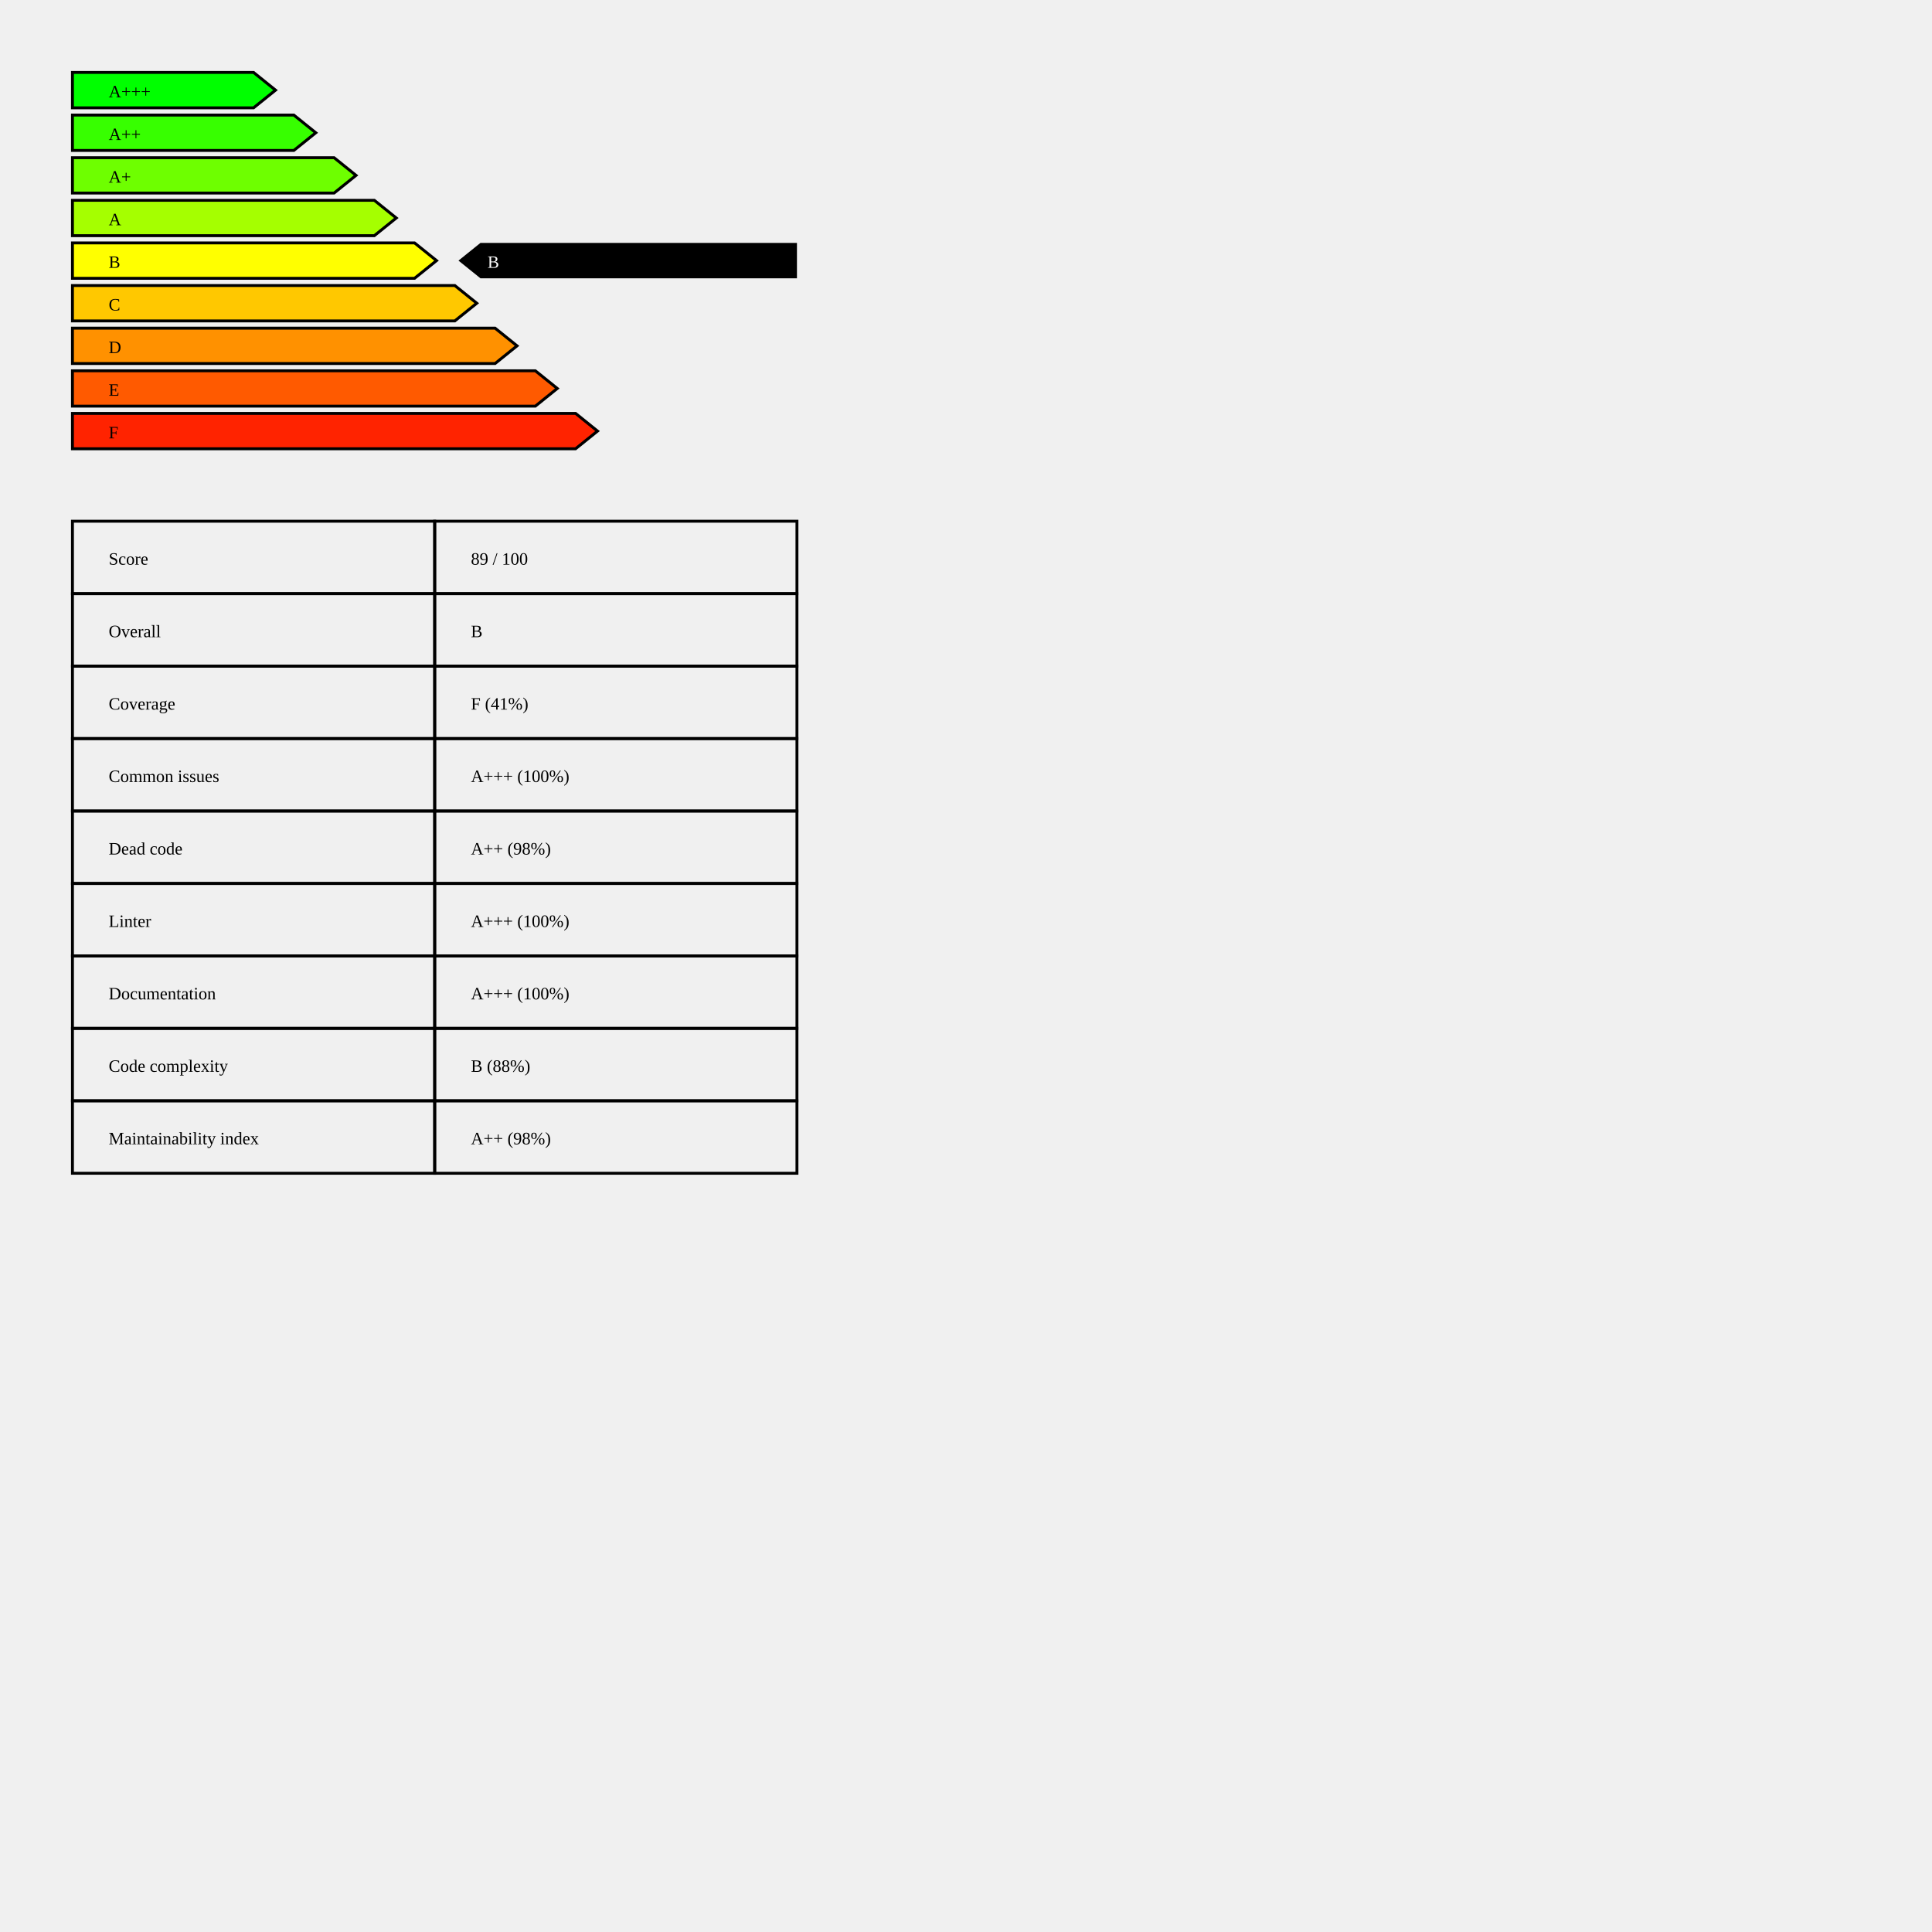
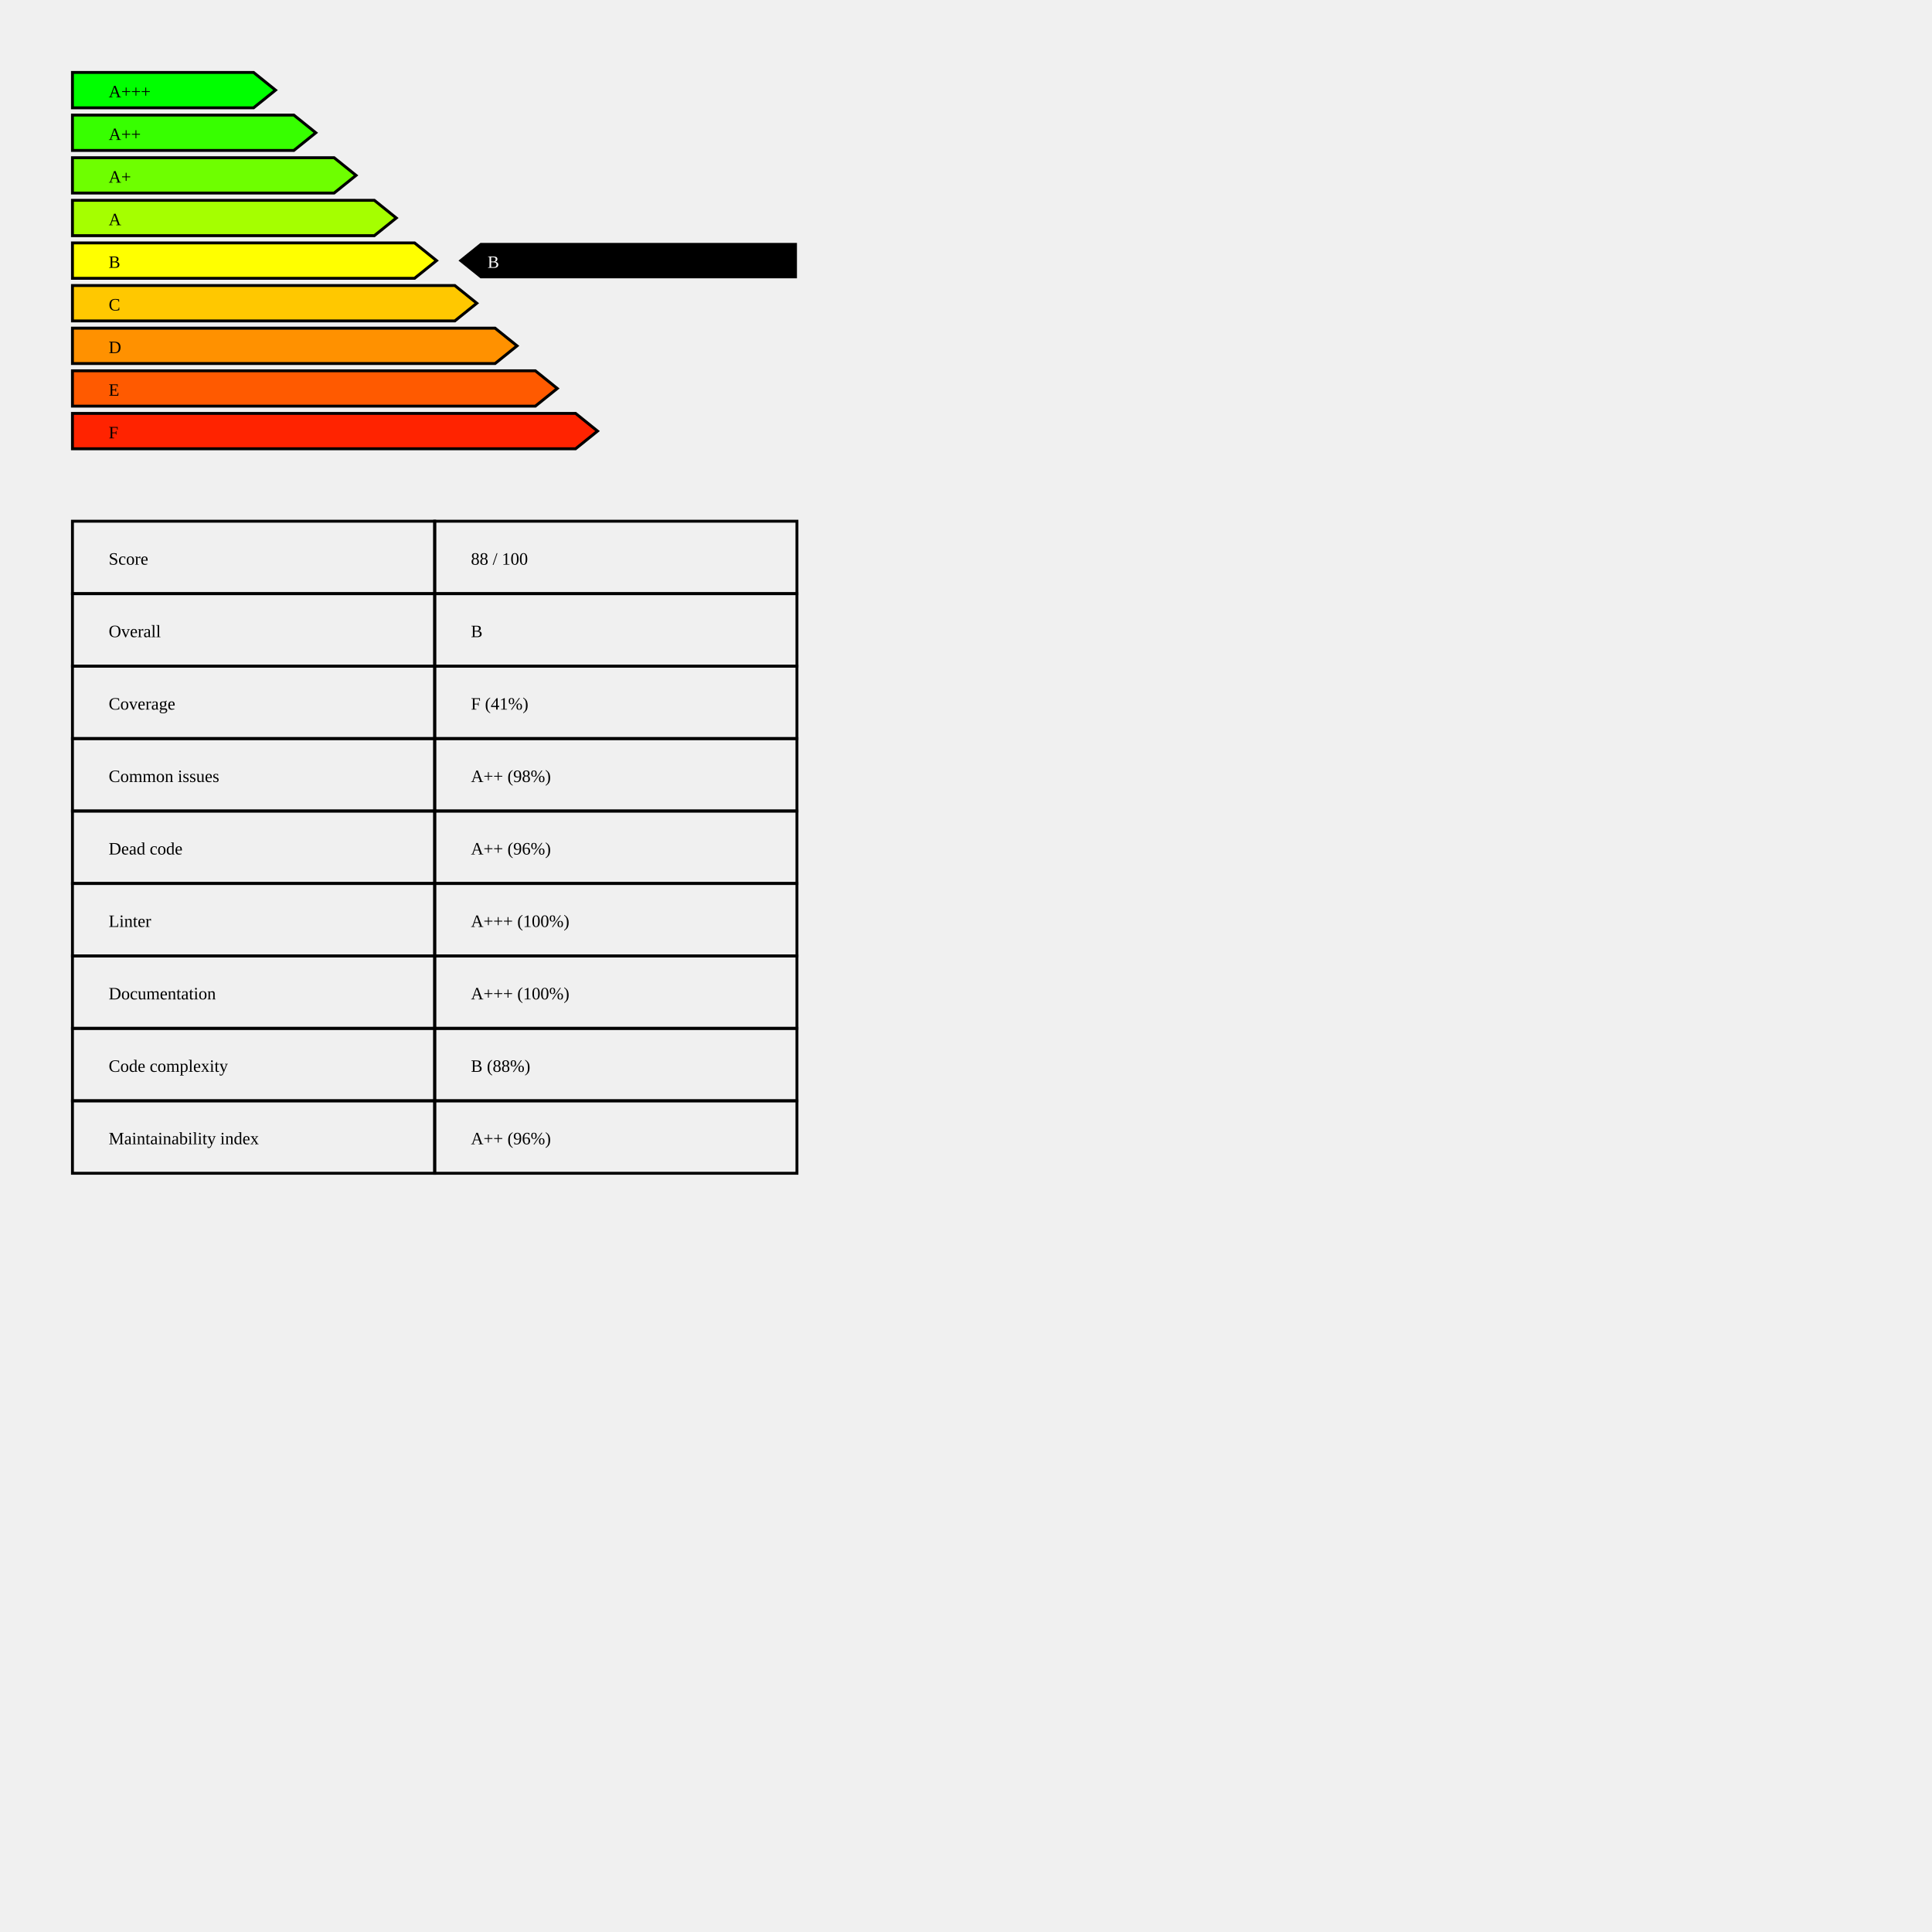
<svg xmlns="http://www.w3.org/2000/svg" baseProfile="full" height="1000pt" version="1.1" width="1000pt">
  <defs />
  <polygon points="50,50.0 175.0,50.0 190.152,62.206 175.0,74.412 50,74.412 50,50.0" style="fill:rgb(0 255 0);stroke:black;stroke-width:2;" />
  <text x="75.0" y="67.206">A+++</text>
  <polygon points="50,79.412 202.778,79.412 217.929,91.618 202.778,103.824 50,103.824 50,79.412" style="fill:rgb(55 255 0);stroke:black;stroke-width:2;" />
  <text x="75.0" y="96.618">A++</text>
  <polygon points="50,108.824 230.556,108.824 245.707,121.029 230.556,133.235 50,133.235 50,108.824" style="fill:rgb(110 255 0);stroke:black;stroke-width:2;" />
  <text x="75.0" y="126.029">A+</text>
  <polygon points="50,138.235 258.333,138.235 273.485,150.441 258.333,162.647 50,162.647 50,138.235" style="fill:rgb(165 255 0);stroke:black;stroke-width:2;" />
  <text x="75.0" y="155.441">A</text>
  <polygon points="50,167.647 286.111,167.647 301.263,179.853 286.111,192.059 50,192.059 50,167.647" style="fill:rgb(255 255 0);stroke:black;stroke-width:2;" />
  <text x="75.0" y="184.853">B</text>
  <polygon points="50,197.059 313.889,197.059 329.04,209.265 313.889,221.471 50,221.471 50,197.059" style="fill:rgb(255 200 0);stroke:black;stroke-width:2;" />
  <text x="75.0" y="214.265">C</text>
  <polygon points="50,226.471 341.667,226.471 356.818,238.676 341.667,250.882 50,250.882 50,226.471" style="fill:rgb(255 145 0);stroke:black;stroke-width:2;" />
  <text x="75.0" y="243.676">D</text>
  <polygon points="50,255.882 369.444,255.882 384.596,268.088 369.444,280.294 50,280.294 50,255.882" style="fill:rgb(255 90 0);stroke:black;stroke-width:2;" />
  <text x="75.0" y="273.088">E</text>
  <polygon points="50,285.294 397.222,285.294 412.374,297.5 397.222,309.706 50,309.706 50,285.294" style="fill:rgb(255 35 0);stroke:black;stroke-width:2;" />
  <text x="75.0" y="302.5">F</text>
  <polygon points="331.566,167.647 316.414,179.853 331.566,192.059 550,192.059 550,167.647" style="fill:black;" />
  <text fill="white" x="336.465" y="184.853">B</text>
  <text x="75.0" y="389.706">Score</text>
-   <text x="325.0" y="389.706">89 / 100</text>
+   <text x="325.0" y="389.706">88 / 100</text>
  <polygon points="50,359.706 300,359.706 300,409.706 50,409.706 50,359.706" style="fill:none; stroke:black;stroke-width:2;" />
  <polygon points="300,359.706 550,359.706 550,409.706 300,409.706 300,359.706" style="fill:none; stroke:black;stroke-width:2;" />
  <text x="75.0" y="439.706">Overall</text>
  <text x="325.0" y="439.706">B</text>
  <polygon points="50,409.706 300,409.706 300,459.706 50,459.706 50,409.706" style="fill:none; stroke:black;stroke-width:2;" />
  <polygon points="300,409.706 550,409.706 550,459.706 300,459.706 300,409.706" style="fill:none; stroke:black;stroke-width:2;" />
  <text x="75.0" y="489.706">Coverage</text>
  <text x="325.0" y="489.706">F  (41%)</text>
  <polygon points="50,459.706 300,459.706 300,509.706 50,509.706 50,459.706" style="fill:none; stroke:black;stroke-width:2;" />
  <polygon points="300,459.706 550,459.706 550,509.706 300,509.706 300,459.706" style="fill:none; stroke:black;stroke-width:2;" />
  <text x="75.0" y="539.706">Common issues</text>
-   <text x="325.0" y="539.706">A+++  (100%)</text>
+   <text x="325.0" y="539.706">A++  (98%)</text>
  <polygon points="50,509.706 300,509.706 300,559.706 50,559.706 50,509.706" style="fill:none; stroke:black;stroke-width:2;" />
  <polygon points="300,509.706 550,509.706 550,559.706 300,559.706 300,509.706" style="fill:none; stroke:black;stroke-width:2;" />
  <text x="75.0" y="589.706">Dead code</text>
-   <text x="325.0" y="589.706">A++  (98%)</text>
+   <text x="325.0" y="589.706">A++  (96%)</text>
  <polygon points="50,559.706 300,559.706 300,609.706 50,609.706 50,559.706" style="fill:none; stroke:black;stroke-width:2;" />
  <polygon points="300,559.706 550,559.706 550,609.706 300,609.706 300,559.706" style="fill:none; stroke:black;stroke-width:2;" />
  <text x="75.0" y="639.706">Linter</text>
  <text x="325.0" y="639.706">A+++  (100%)</text>
  <polygon points="50,609.706 300,609.706 300,659.706 50,659.706 50,609.706" style="fill:none; stroke:black;stroke-width:2;" />
  <polygon points="300,609.706 550,609.706 550,659.706 300,659.706 300,609.706" style="fill:none; stroke:black;stroke-width:2;" />
  <text x="75.0" y="689.706">Documentation</text>
  <text x="325.0" y="689.706">A+++  (100%)</text>
  <polygon points="50,659.706 300,659.706 300,709.706 50,709.706 50,659.706" style="fill:none; stroke:black;stroke-width:2;" />
  <polygon points="300,659.706 550,659.706 550,709.706 300,709.706 300,659.706" style="fill:none; stroke:black;stroke-width:2;" />
  <text x="75.0" y="739.706">Code complexity</text>
  <text x="325.0" y="739.706">B  (88%)</text>
  <polygon points="50,709.706 300,709.706 300,759.706 50,759.706 50,709.706" style="fill:none; stroke:black;stroke-width:2;" />
  <polygon points="300,709.706 550,709.706 550,759.706 300,759.706 300,709.706" style="fill:none; stroke:black;stroke-width:2;" />
  <text x="75.0" y="789.706">Maintainability index</text>
-   <text x="325.0" y="789.706">A++  (98%)</text>
+   <text x="325.0" y="789.706">A++  (96%)</text>
  <polygon points="50,759.706 300,759.706 300,809.706 50,809.706 50,759.706" style="fill:none; stroke:black;stroke-width:2;" />
  <polygon points="300,759.706 550,759.706 550,809.706 300,809.706 300,759.706" style="fill:none; stroke:black;stroke-width:2;" />
</svg>
